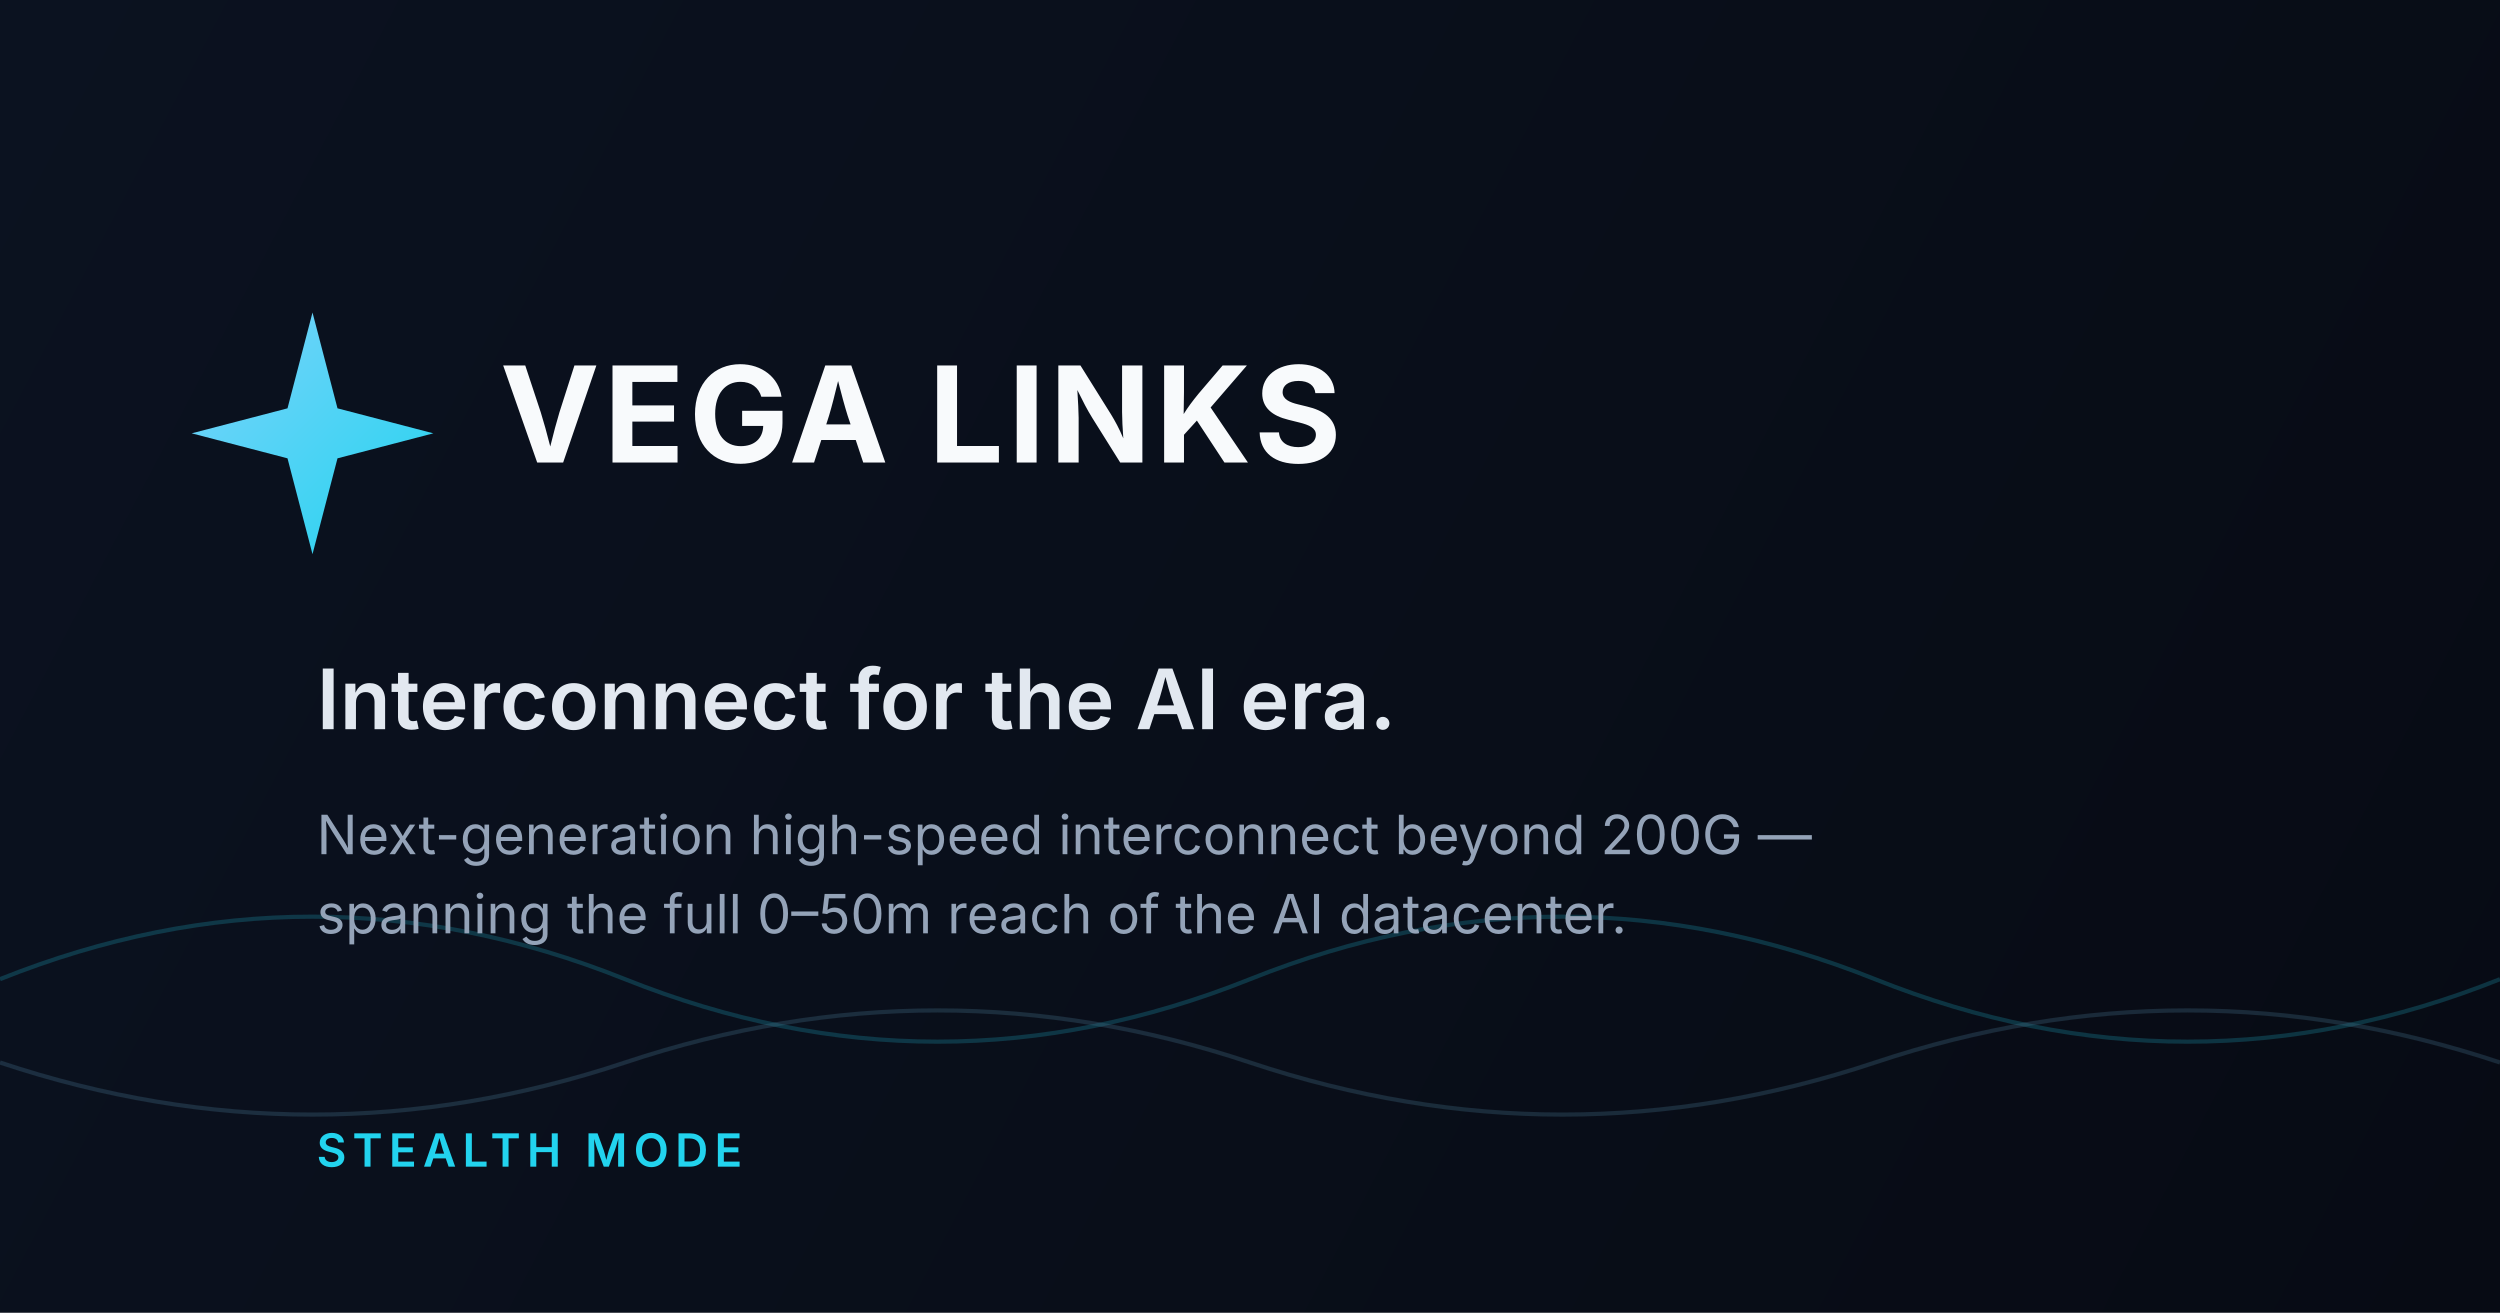
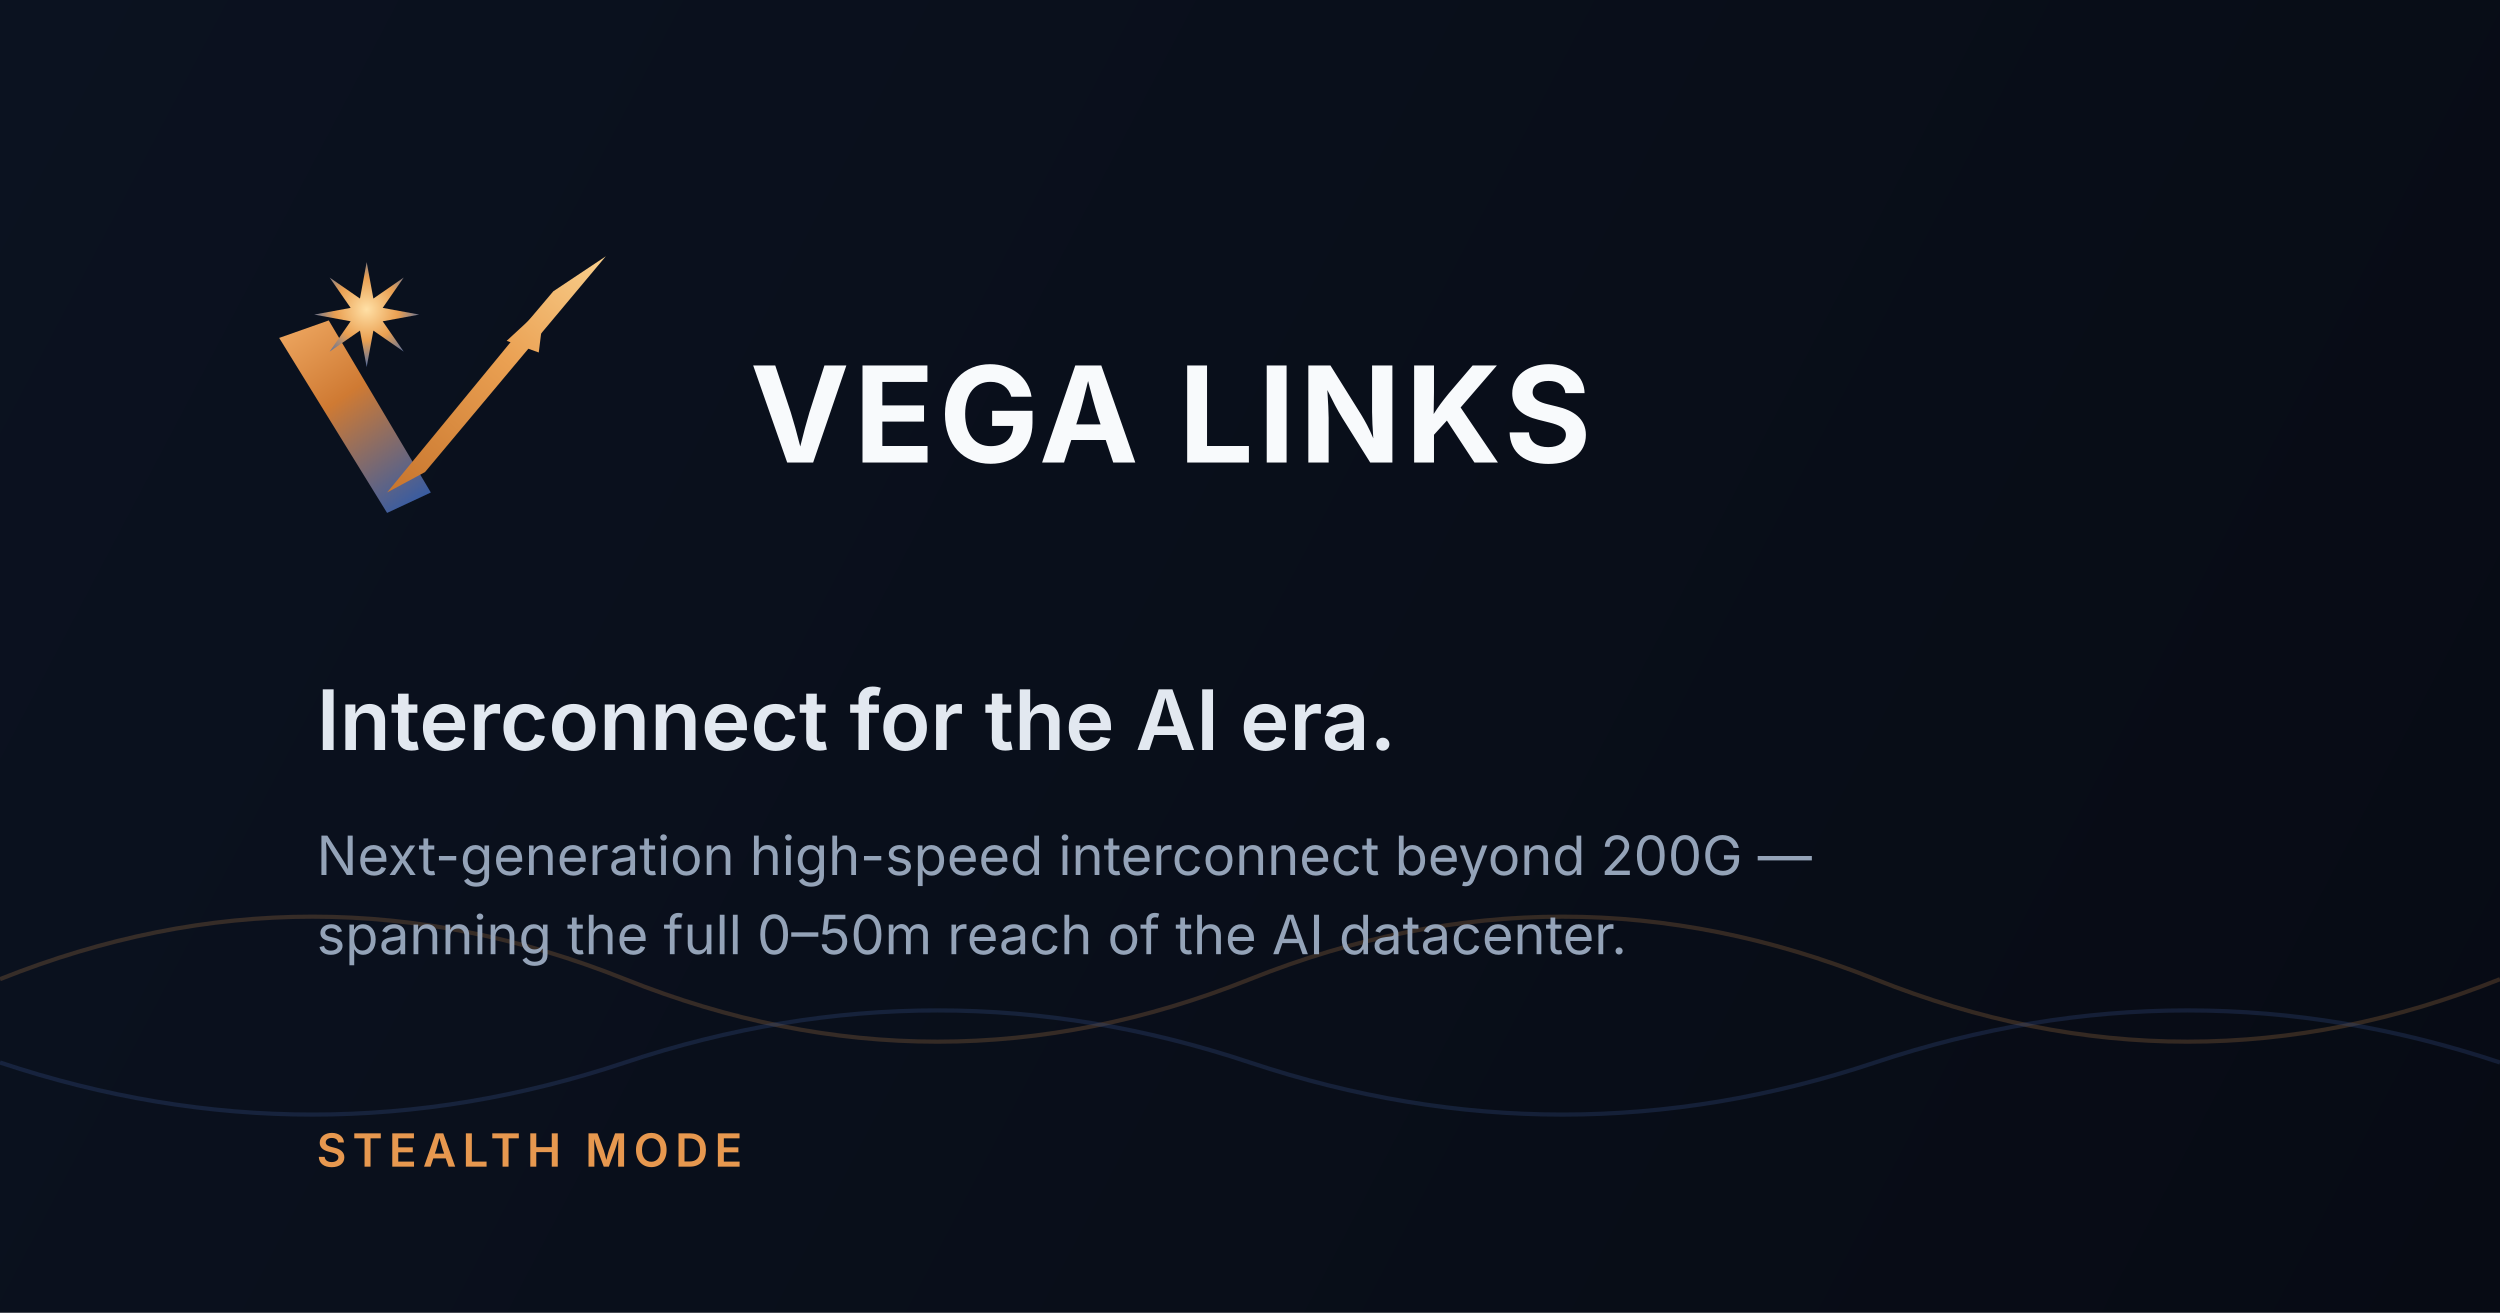
<svg xmlns="http://www.w3.org/2000/svg" viewBox="0 0 1200 630" fill="none">
  <rect width="1200" height="630" fill="#070b14" />
  <rect width="1200" height="630" fill="url(#bg)" />
  <g opacity="0.5">
-     <path d="M0 470 Q150 410 300 470 T600 470 T900 470 T1200 470" stroke="#22d3ee" stroke-width="2" fill="none" opacity="0.4" />
-     <path d="M0 510 Q150 560 300 510 T600 510 T900 510 T1200 510" stroke="#7dd3fc" stroke-width="2" fill="none" opacity="0.3" />
+     <path d="M0 470 Q150 410 300 470 T600 470 T900 470 T1200 470" stroke="#e7984f" stroke-width="2" fill="none" opacity="0.4" />
+     <path d="M0 510 Q150 560 300 510 T600 510 T900 510 T1200 510" stroke="#5e8ef0" stroke-width="2" fill="none" opacity="0.3" />
  </g>
-   <path d="M150 150 L162 196 L208 208 L162 220 L150 266 L138 220 L92 208 L138 196 Z" fill="url(#sg)" />
-   <text x="240" y="222" font-family="Inter, Arial, sans-serif" font-size="64" font-weight="700" fill="#f8fafc" letter-spacing="2">VEGA LINKS</text>
-   <text x="152" y="350" font-family="Inter, Arial, sans-serif" font-size="40" font-weight="600" fill="#e2e8f0">Interconnect for the AI era.</text>
-   <text x="152" y="410" font-family="Inter, Arial, sans-serif" font-size="26" font-weight="400" fill="#94a3b8">Next-generation high-speed interconnect beyond 200G —</text>
-   <text x="152" y="448" font-family="Inter, Arial, sans-serif" font-size="26" font-weight="400" fill="#94a3b8">spanning the full 0–50m reach of the AI datacenter.</text>
-   <text x="152" y="560" font-family="Inter, Arial, sans-serif" font-size="22" font-weight="600" fill="#22d3ee" letter-spacing="3">STEALTH MODE</text>
+   <g transform="translate(120,116) scale(1.4)">
+     <path d="M10 33 L27 27 L62 86 L47 93 Z" fill="url(#vBlade)" />
+     <path d="M47 86 L60 79 L122 5 L104 17 L93 30 Z" fill="url(#comet)" />
+     <path d="M88 34 L101 22 L99 38 Z" fill="url(#comet)" />
+     <path d="M40 7 L42.3 19.5 L52.7 12.3 L45.5 22.7 L58 25 L45.5 27.3 L52.7 37.7 L42.3 30.5 L40 43 L37.7 30.5 L27.3 37.7 L34.5 27.3 L22 25 L34.5 22.7 L27.3 12.3 L37.7 19.5 Z" fill="url(#star)" />
+   </g>
+   <text x="360" y="222" font-family="Inter, Arial, sans-serif" font-size="64" font-weight="700" fill="#f8fafc" letter-spacing="2">VEGA LINKS</text>
+   <text x="152" y="360" font-family="Inter, Arial, sans-serif" font-size="40" font-weight="600" fill="#e2e8f0">Interconnect for the AI era.</text>
+   <text x="152" y="420" font-family="Inter, Arial, sans-serif" font-size="26" font-weight="400" fill="#94a3b8">Next-generation high-speed interconnect beyond 200G —</text>
+   <text x="152" y="458" font-family="Inter, Arial, sans-serif" font-size="26" font-weight="400" fill="#94a3b8">spanning the full 0–50m reach of the AI datacenter.</text>
+   <text x="152" y="560" font-family="Inter, Arial, sans-serif" font-size="22" font-weight="600" fill="#e7984f" letter-spacing="3">STEALTH MODE</text>
  <defs>
    <linearGradient id="bg" x1="0" y1="0" x2="1200" y2="630" gradientUnits="userSpaceOnUse">
      <stop stop-color="#0b1220" />
      <stop offset="1" stop-color="#070b14" />
    </linearGradient>
-     <linearGradient id="sg" x1="92" y1="150" x2="208" y2="266" gradientUnits="userSpaceOnUse">
-       <stop stop-color="#7dd3fc" />
-       <stop offset="1" stop-color="#22d3ee" />
+     <linearGradient id="vBlade" x1="10" y1="22" x2="58" y2="92" gradientUnits="userSpaceOnUse">
+       <stop stop-color="#f4b06a" />
+       <stop offset="0.45" stop-color="#cf7a33" />
+       <stop offset="1" stop-color="#2f5aa8" />
    </linearGradient>
+     <linearGradient id="comet" x1="52" y1="86" x2="120" y2="6" gradientUnits="userSpaceOnUse">
+       <stop stop-color="#c9772f" />
+       <stop offset="0.55" stop-color="#eaa052" />
+       <stop offset="1" stop-color="#f8cd8a" />
+     </linearGradient>
+     <radialGradient id="star" cx="0.5" cy="0.45" r="0.6">
+       <stop stop-color="#ffe0a6" />
+       <stop offset="0.5" stop-color="#eaa052" />
+       <stop offset="1" stop-color="#3563b0" />
+     </radialGradient>
  </defs>
</svg>
